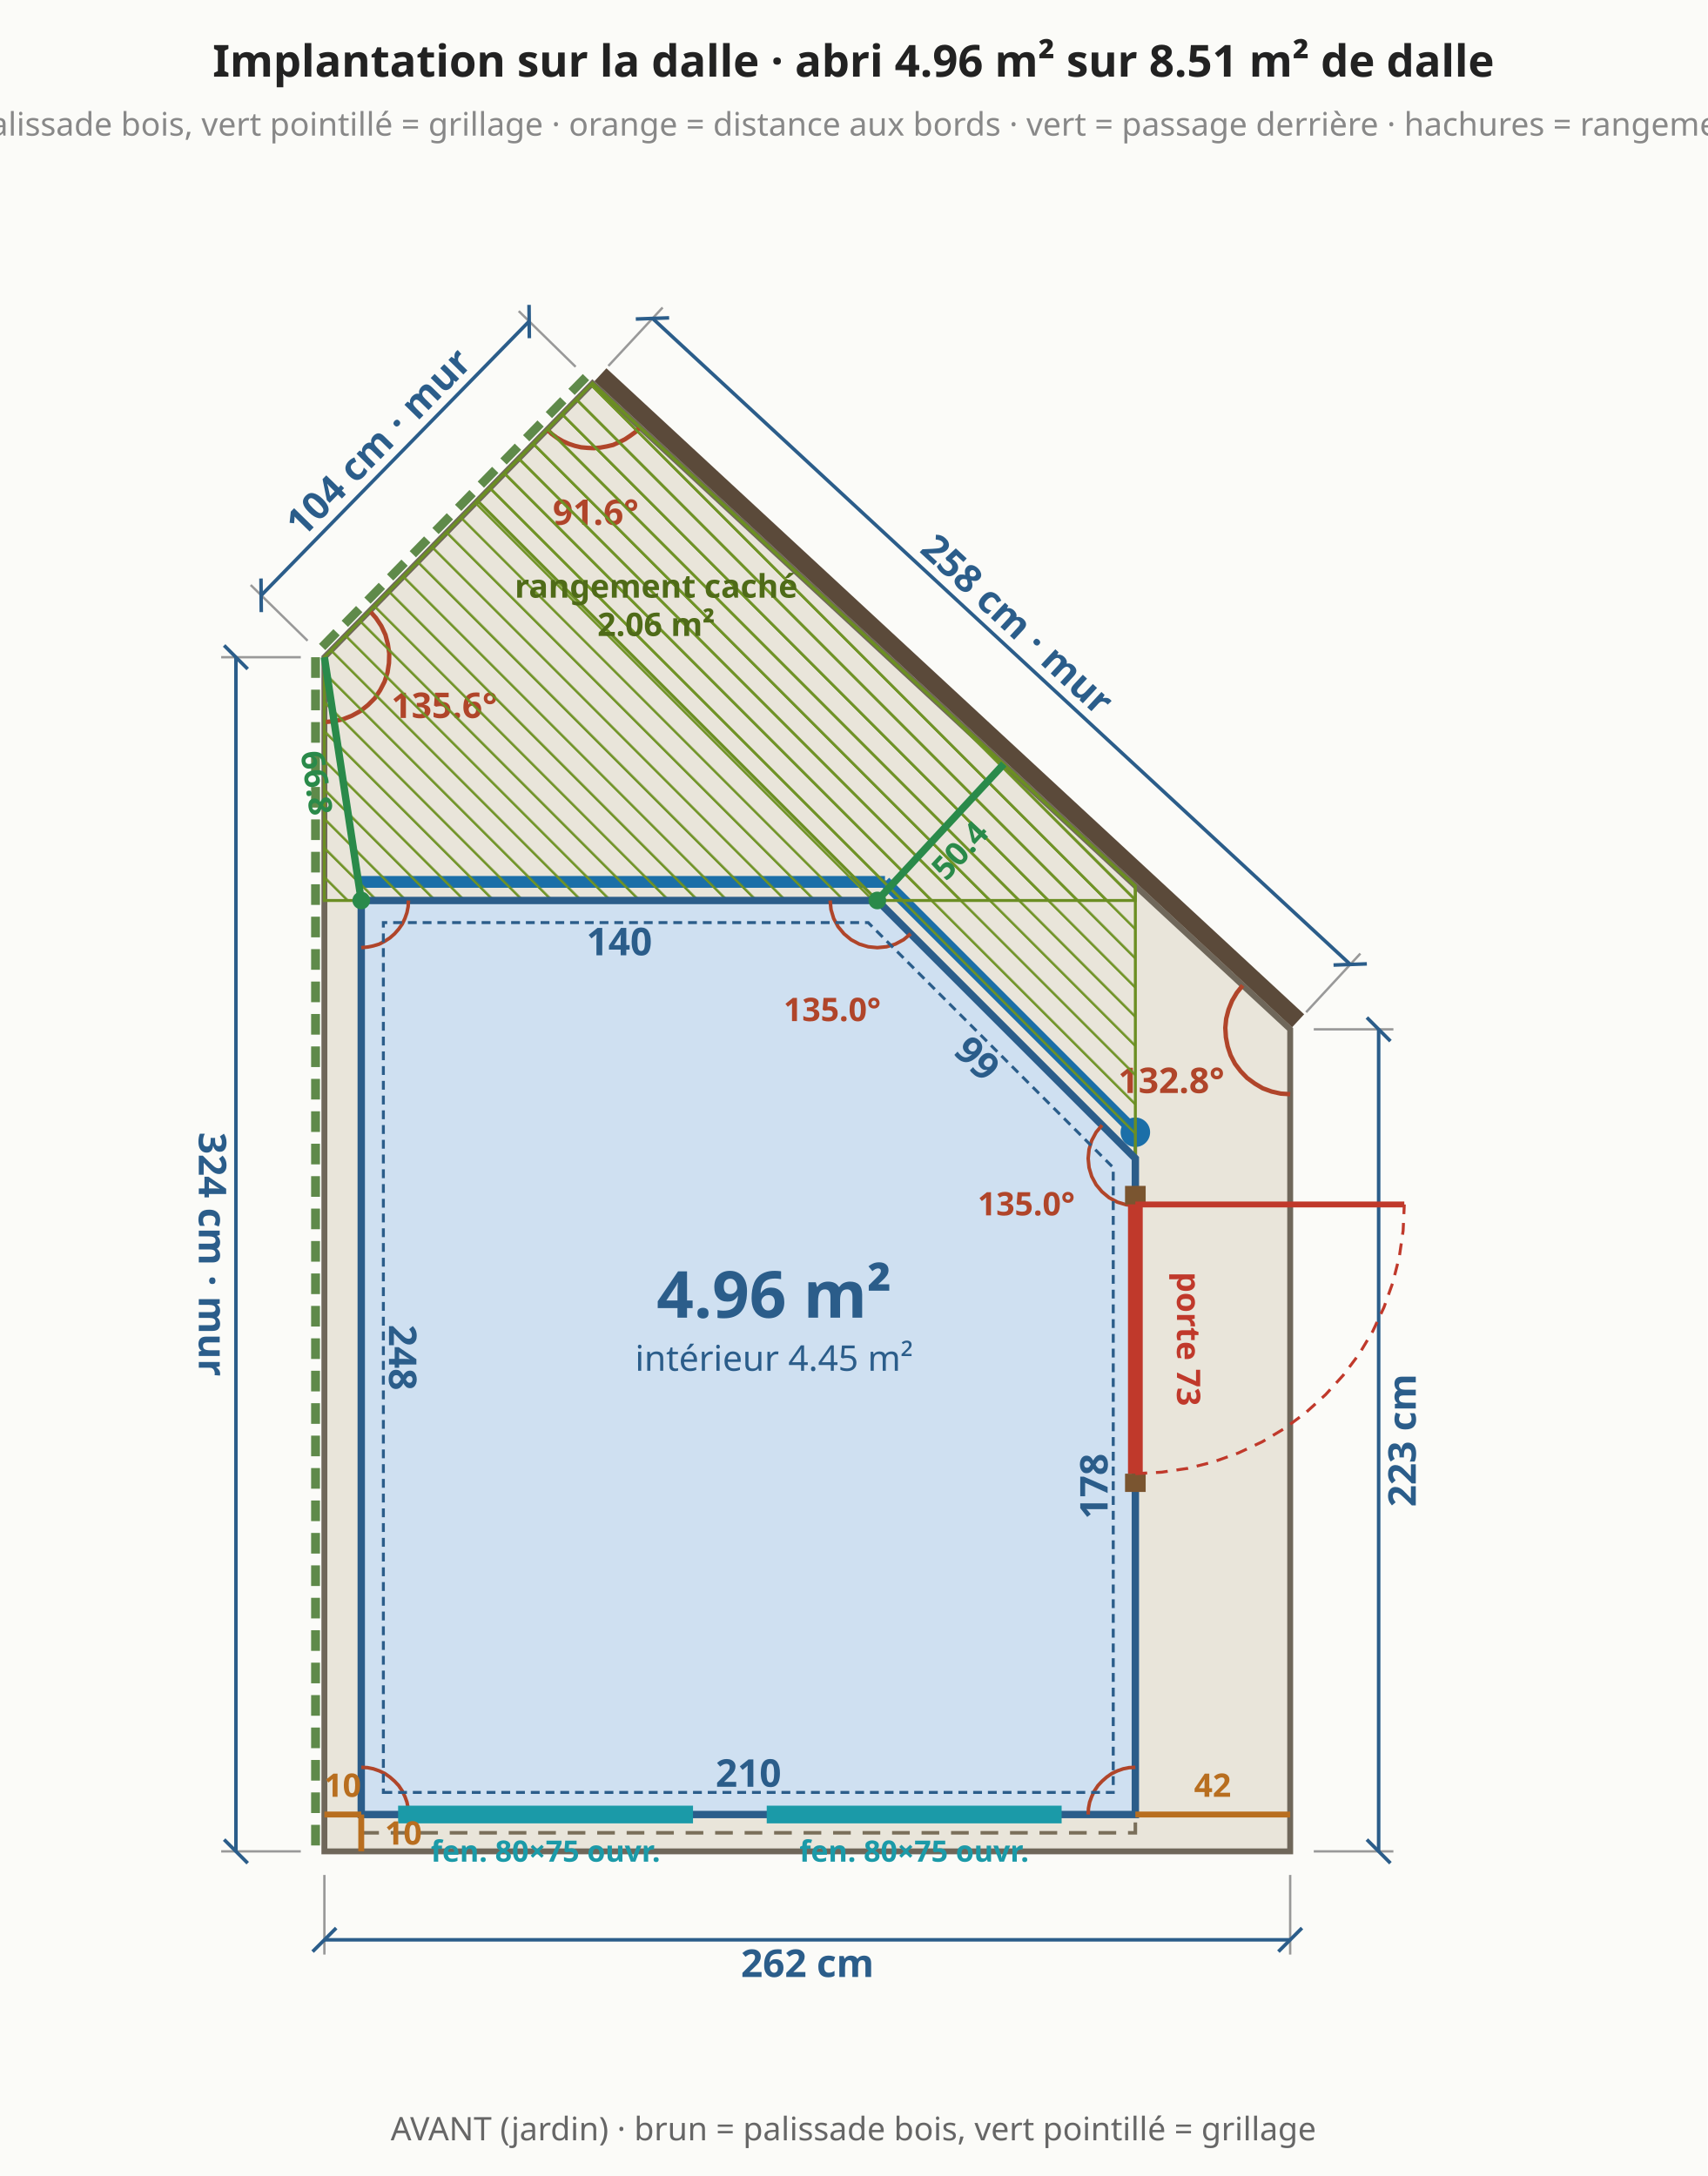
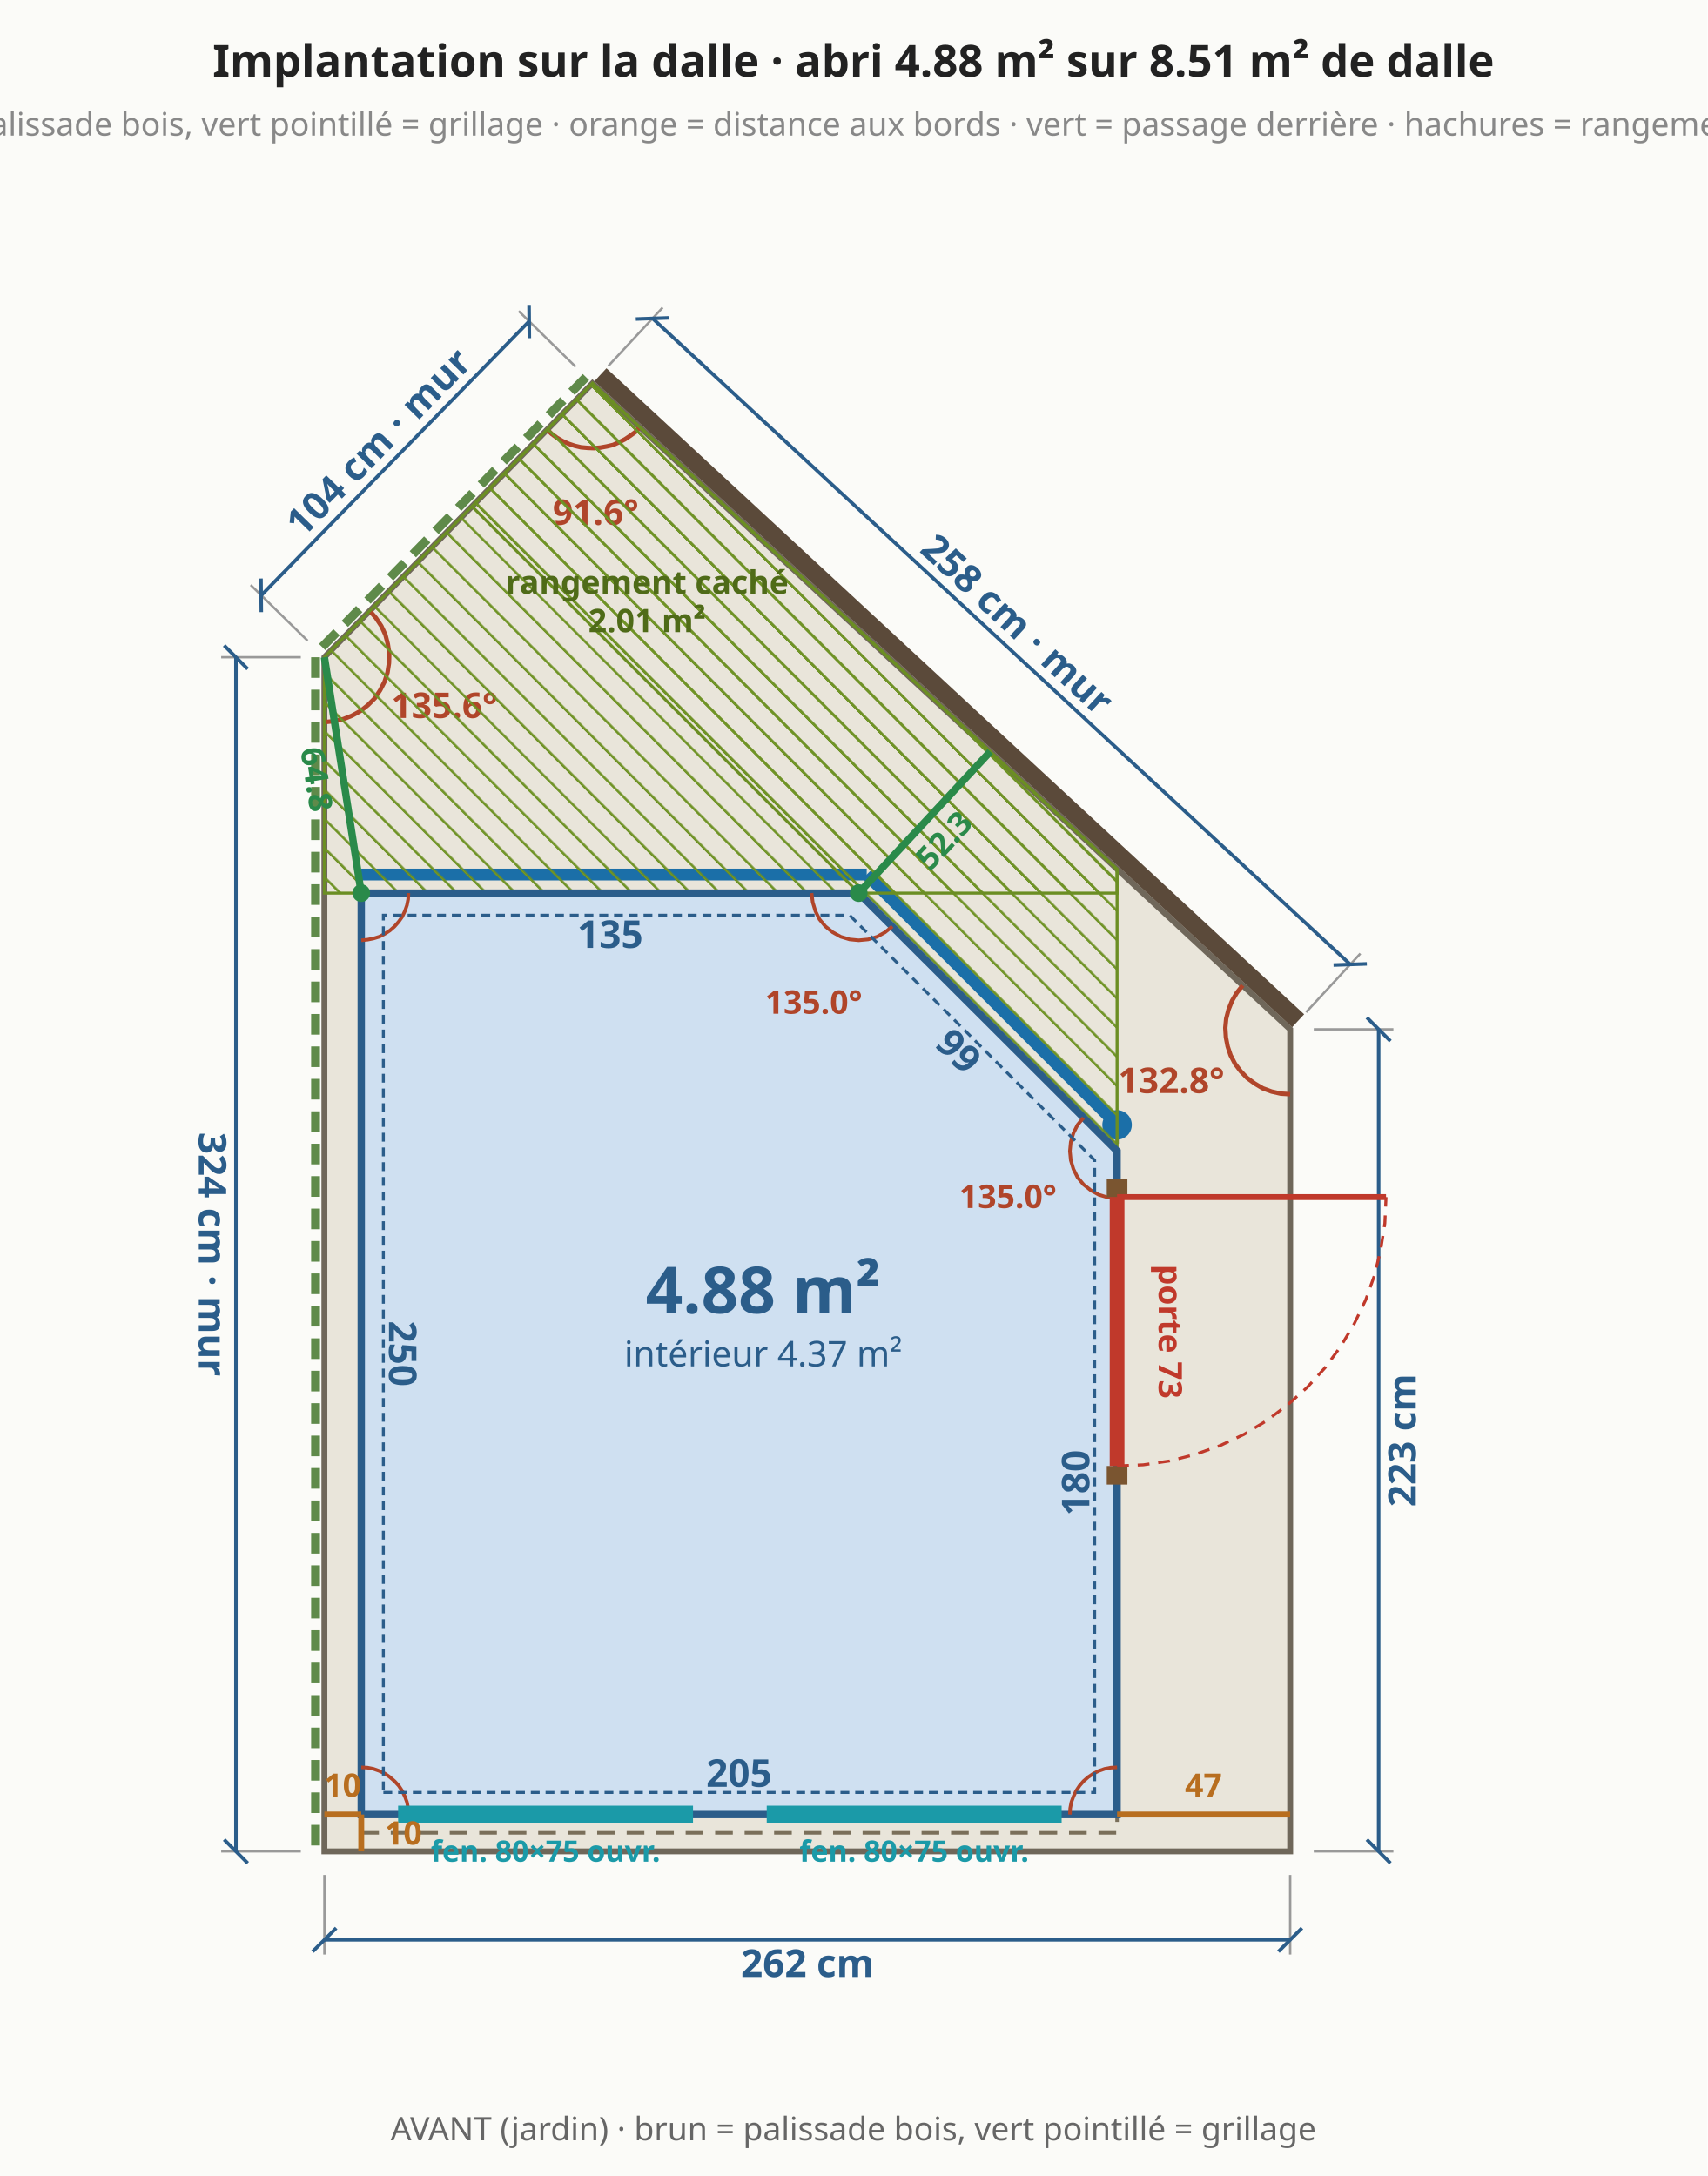
<svg xmlns="http://www.w3.org/2000/svg" viewBox="0 0 579 738" font-family="system-ui,sans-serif" font-size="13">
  <rect width="579" height="738" fill="#fbfbf8" />
  <polygon points="110.0,627.9 437.5,627.9 437.5,349.1 200.9,130.0 110.0,222.9" fill="#e9e5da" stroke="#6f675a" stroke-width="2" />
  <line x1="110.0" y1="635.9" x2="110.0" y2="662.9" stroke="#999" stroke-width="0.8" />
  <line x1="437.5" y1="635.9" x2="437.5" y2="662.9" stroke="#999" stroke-width="0.8" />
  <line x1="110.0" y1="657.9" x2="437.5" y2="657.9" stroke="#2b5d8a" stroke-width="1.2" />
  <line x1="106.0" y1="661.9" x2="114.0" y2="653.9" stroke="#2b5d8a" stroke-width="1.2" />
  <line x1="433.5" y1="661.9" x2="441.5" y2="653.9" stroke="#2b5d8a" stroke-width="1.2" />
  <text x="273.8" y="665.9" text-anchor="middle" dominant-baseline="middle" fill="#2b5d8a" font-size="13" font-weight="bold" transform="rotate(0.0 273.8 665.9)">262 cm</text>
  <line x1="445.5" y1="627.9" x2="472.5" y2="627.9" stroke="#999" stroke-width="0.8" />
  <line x1="445.5" y1="349.1" x2="472.5" y2="349.1" stroke="#999" stroke-width="0.8" />
  <line x1="467.5" y1="627.9" x2="467.5" y2="349.1" stroke="#2b5d8a" stroke-width="1.2" />
  <line x1="471.5" y1="631.9" x2="463.5" y2="623.9" stroke="#2b5d8a" stroke-width="1.2" />
  <line x1="471.5" y1="353.1" x2="463.5" y2="345.1" stroke="#2b5d8a" stroke-width="1.2" />
  <text x="475.5" y="488.5" text-anchor="middle" dominant-baseline="middle" fill="#2b5d8a" font-size="13" font-weight="bold" transform="rotate(-90.0 475.5 488.5)">223 cm</text>
  <line x1="440.2" y1="346.2" x2="203.6" y2="127.1" stroke="#5b4a3a" stroke-width="6" />
  <line x1="442.9" y1="343.3" x2="461.3" y2="323.4" stroke="#999" stroke-width="0.8" />
  <line x1="206.3" y1="124.1" x2="224.7" y2="104.3" stroke="#999" stroke-width="0.8" />
  <line x1="457.9" y1="327.1" x2="221.3" y2="108.0" stroke="#2b5d8a" stroke-width="1.2" />
  <line x1="463.5" y1="326.9" x2="452.2" y2="327.3" stroke="#2b5d8a" stroke-width="1.2" />
  <line x1="226.9" y1="107.8" x2="215.6" y2="108.2" stroke="#2b5d8a" stroke-width="1.2" />
  <text x="345.0" y="211.7" text-anchor="middle" dominant-baseline="middle" fill="#2b5d8a" font-size="13" font-weight="bold" transform="rotate(42.8 345.0 211.7)">258 cm · mur</text>
  <line x1="198.7" y1="127.9" x2="107.9" y2="220.8" stroke="#5f8a4a" stroke-width="3" stroke-dasharray="7 4" />
  <line x1="195.2" y1="124.4" x2="175.9" y2="105.5" stroke="#999" stroke-width="0.8" />
  <line x1="104.3" y1="217.3" x2="85.0" y2="198.4" stroke="#999" stroke-width="0.8" />
  <line x1="179.4" y1="109.0" x2="88.6" y2="201.9" stroke="#2b5d8a" stroke-width="1.2" />
  <line x1="179.4" y1="103.4" x2="179.5" y2="114.7" stroke="#2b5d8a" stroke-width="1.2" />
  <line x1="88.5" y1="196.2" x2="88.6" y2="207.6" stroke="#2b5d8a" stroke-width="1.2" />
  <text x="128.3" y="149.9" text-anchor="middle" dominant-baseline="middle" fill="#2b5d8a" font-size="13" font-weight="bold" transform="rotate(-45.6 128.3 149.9)">104 cm · mur</text>
  <line x1="107.0" y1="222.9" x2="107.0" y2="627.9" stroke="#5f8a4a" stroke-width="3" stroke-dasharray="7 4" />
  <line x1="102.0" y1="222.9" x2="75.0" y2="222.9" stroke="#999" stroke-width="0.8" />
  <line x1="102.0" y1="627.9" x2="75.0" y2="627.9" stroke="#999" stroke-width="0.8" />
  <line x1="80.0" y1="222.9" x2="80.0" y2="627.9" stroke="#2b5d8a" stroke-width="1.2" />
  <line x1="76.0" y1="218.9" x2="84.0" y2="226.9" stroke="#2b5d8a" stroke-width="1.2" />
  <line x1="76.0" y1="623.9" x2="84.0" y2="631.9" stroke="#2b5d8a" stroke-width="1.2" />
  <text x="72.0" y="425.4" text-anchor="middle" dominant-baseline="middle" fill="#2b5d8a" font-size="13" font-weight="bold" transform="rotate(90.0 72.0 425.4)">324 cm · mur</text>
  <polyline points="421.4,334.2 419.4,336.7 417.8,339.4 416.6,342.4 415.8,345.5 415.5,348.6 415.7,351.8 416.3,354.9 417.3,357.9 418.8,360.8 420.7,363.3 422.9,365.6 425.5,367.5 428.2,369.1 431.2,370.2 434.3,370.9 437.5,371.1" fill="none" stroke="#b0452a" stroke-width="1.5" />
  <text x="397.2" y="370.7" text-anchor="middle" fill="#b0452a" font-size="12" font-weight="bold">132.8°</text>
  <polyline points="185.5,145.7 187.1,147.2 188.9,148.5 190.8,149.6 192.8,150.5 194.9,151.2 197.0,151.7 199.2,151.9 201.4,152.0 203.6,151.8 205.8,151.4 207.9,150.9 209.9,150.0 211.9,149.0 213.7,147.8 215.5,146.5 217.0,144.9" fill="none" stroke="#b0452a" stroke-width="1.5" />
  <text x="202.0" y="178.0" text-anchor="middle" fill="#b0452a" font-size="12" font-weight="bold">91.6°</text>
  <polyline points="110.0,244.9 113.2,244.6 116.4,243.9 119.4,242.7 122.3,241.1 124.8,239.1 127.1,236.8 128.9,234.1 130.4,231.2 131.4,228.1 131.9,224.9 132.0,221.6 131.5,218.4 130.7,215.3 129.3,212.3 127.5,209.6 125.4,207.2" fill="none" stroke="#b0452a" stroke-width="1.5" />
  <text x="150.7" y="243.5" text-anchor="middle" fill="#b0452a" font-size="12" font-weight="bold">135.6°</text>
-   <polygon points="122.5,621.6 385.0,621.6 385.0,384.0 300.1,299.1 122.5,299.1" fill="none" stroke="#7a6f5a" stroke-width="1.2" stroke-dasharray="6 4" />
-   <line x1="385.0" y1="384.0" x2="300.1" y2="299.1" stroke="#1b6fa8" stroke-width="4" />
-   <line x1="300.1" y1="299.1" x2="122.5" y2="299.1" stroke="#1b6fa8" stroke-width="4" />
-   <circle cx="385.0" cy="384.0" r="5" fill="#1b6fa8" />
+   <polygon points="122.5,621.6 378.8,621.6 378.8,381.5 293.9,296.6 122.5,296.6" fill="none" stroke="#7a6f5a" stroke-width="1.2" stroke-dasharray="6 4" />
+   <line x1="378.8" y1="381.5" x2="293.9" y2="296.6" stroke="#1b6fa8" stroke-width="4" />
+   <line x1="293.9" y1="296.6" x2="122.5" y2="296.6" stroke="#1b6fa8" stroke-width="4" />
+   <circle cx="378.8" cy="381.5" r="5" fill="#1b6fa8" />
  <defs>
    <pattern id="cache" width="7" height="7" patternUnits="userSpaceOnUse" patternTransform="rotate(-45)">
      <line x1="0" y1="0" x2="0" y2="7" stroke="#6b8e23" stroke-width="1.6" />
    </pattern>
  </defs>
-   <polygon points="385.0,300.5 200.9,130.0 161.9,169.8 385.0,392.9" fill="url(#cache)" stroke="#6b8e23" stroke-width="1" />
-   <polygon points="385.0,300.5 200.9,130.0 110.0,222.9 110.0,305.4 385.0,305.4" fill="url(#cache)" stroke="#6b8e23" stroke-width="1" />
-   <text x="222.5" y="202.7" text-anchor="middle" fill="#4f6b18" font-size="11" font-weight="bold">rangement caché</text>
-   <text x="222.5" y="215.7" text-anchor="middle" fill="#4f6b18" font-size="11" font-weight="bold">2.06 m²</text>
-   <polygon points="122.5,615.4 385.0,615.4 385.0,392.9 297.5,305.4 122.5,305.4" fill="#cfe0f1" stroke="#2b5d8a" stroke-width="2.5" />
-   <text x="253.8" y="601.4" text-anchor="middle" dominant-baseline="middle" fill="#2b5d8a" font-size="13" font-weight="bold" transform="rotate(0.0 253.8 601.4)">210</text>
-   <text x="371.0" y="504.1" text-anchor="middle" dominant-baseline="middle" fill="#2b5d8a" font-size="13" font-weight="bold" transform="rotate(-90.0 371.0 504.1)">178</text>
-   <text x="331.4" y="359.0" text-anchor="middle" dominant-baseline="middle" fill="#2b5d8a" font-size="13" font-weight="bold" transform="rotate(45.0 331.4 359.0)">99</text>
-   <text x="210.0" y="319.4" text-anchor="middle" dominant-baseline="middle" fill="#2b5d8a" font-size="13" font-weight="bold" transform="rotate(0.0 210.0 319.4)">140</text>
-   <text x="136.5" y="460.4" text-anchor="middle" dominant-baseline="middle" fill="#2b5d8a" font-size="13" font-weight="bold" transform="rotate(90.0 136.5 460.4)">248</text>
+   <polygon points="378.8,294.8 200.9,130.0 160.1,171.8 378.8,390.4" fill="url(#cache)" stroke="#6b8e23" stroke-width="1" />
+   <polygon points="378.8,294.8 200.9,130.0 110.0,222.9 110.0,302.9 378.8,302.9" fill="url(#cache)" stroke="#6b8e23" stroke-width="1" />
+   <text x="219.4" y="201.4" text-anchor="middle" fill="#4f6b18" font-size="11" font-weight="bold">rangement caché</text>
+   <text x="219.4" y="214.4" text-anchor="middle" fill="#4f6b18" font-size="11" font-weight="bold">2.01 m²</text>
+   <polygon points="122.5,615.4 378.8,615.4 378.8,390.4 291.2,302.9 122.5,302.9" fill="#cfe0f1" stroke="#2b5d8a" stroke-width="2.5" />
+   <text x="250.6" y="601.4" text-anchor="middle" dominant-baseline="middle" fill="#2b5d8a" font-size="13" font-weight="bold" transform="rotate(0.0 250.6 601.4)">205</text>
+   <text x="364.8" y="502.9" text-anchor="middle" dominant-baseline="middle" fill="#2b5d8a" font-size="13" font-weight="bold" transform="rotate(-90.0 364.8 502.9)">180</text>
+   <text x="325.1" y="356.5" text-anchor="middle" dominant-baseline="middle" fill="#2b5d8a" font-size="13" font-weight="bold" transform="rotate(45.0 325.1 356.5)">99</text>
+   <text x="206.9" y="316.9" text-anchor="middle" dominant-baseline="middle" fill="#2b5d8a" font-size="13" font-weight="bold" transform="rotate(0.0 206.9 316.9)">135</text>
+   <text x="136.5" y="459.1" text-anchor="middle" dominant-baseline="middle" fill="#2b5d8a" font-size="13" font-weight="bold" transform="rotate(90.0 136.5 459.1)">250</text>
  <polyline points="138.5,615.4 138.4,613.3 138.0,611.2 137.3,609.3 136.4,607.4 135.2,605.6 133.8,604.1 132.2,602.7 130.5,601.5 128.6,600.6 126.6,599.9 124.6,599.5 122.5,599.4" fill="none" stroke="#b0452a" stroke-width="1.2" />
-   <polyline points="385.0,599.4 382.9,599.5 380.9,599.9 378.9,600.6 377.0,601.5 375.3,602.7 373.7,604.1 372.3,605.6 371.1,607.4 370.2,609.3 369.5,611.2 369.1,613.3 369.0,615.4" fill="none" stroke="#b0452a" stroke-width="1.2" />
-   <polyline points="373.7,381.6 371.7,384.0 370.2,386.8 369.3,389.8 369.0,392.9 369.3,396.0 370.2,399.0 371.7,401.8 373.7,404.2 376.1,406.2 378.9,407.7 381.9,408.6 385.0,408.9" fill="none" stroke="#b0452a" stroke-width="1.2" />
-   <text x="348.0" y="412.2" text-anchor="middle" fill="#b0452a" font-size="11" font-weight="bold">135.0°</text>
-   <polyline points="281.5,305.4 281.8,308.5 282.7,311.5 284.2,314.3 286.2,316.7 288.6,318.7 291.4,320.2 294.4,321.1 297.5,321.4 300.6,321.1 303.6,320.2 306.4,318.7 308.8,316.7" fill="none" stroke="#b0452a" stroke-width="1.2" />
-   <text x="282.2" y="346.3" text-anchor="middle" fill="#b0452a" font-size="11" font-weight="bold">135.0°</text>
-   <polyline points="122.5,321.4 124.6,321.2 126.6,320.8 128.6,320.2 130.5,319.2 132.2,318.1 133.8,316.7 135.2,315.1 136.4,313.4 137.3,311.5 138.0,309.5 138.4,307.5 138.5,305.4" fill="none" stroke="#b0452a" stroke-width="1.2" />
+   <polyline points="378.8,599.4 376.7,599.5 374.6,599.9 372.6,600.6 370.8,601.5 369.0,602.7 367.4,604.1 366.1,605.6 364.9,607.4 364.0,609.3 363.3,611.2 362.9,613.3 362.8,615.4" fill="none" stroke="#b0452a" stroke-width="1.2" />
+   <polyline points="367.4,379.1 365.4,381.5 364.0,384.3 363.1,387.3 362.8,390.4 363.1,393.5 364.0,396.5 365.4,399.3 367.4,401.7 369.9,403.7 372.6,405.2 375.6,406.1 378.8,406.4" fill="none" stroke="#b0452a" stroke-width="1.2" />
+   <text x="341.8" y="409.7" text-anchor="middle" fill="#b0452a" font-size="11" font-weight="bold">135.0°</text>
+   <polyline points="275.2,302.9 275.6,306.0 276.5,309.0 277.9,311.8 279.9,314.2 282.4,316.2 285.1,317.7 288.1,318.6 291.2,318.9 294.4,318.6 297.4,317.7 300.1,316.2 302.6,314.2" fill="none" stroke="#b0452a" stroke-width="1.2" />
+   <text x="275.9" y="343.8" text-anchor="middle" fill="#b0452a" font-size="11" font-weight="bold">135.0°</text>
+   <polyline points="122.5,318.9 124.6,318.7 126.6,318.3 128.6,317.7 130.5,316.7 132.2,315.6 133.8,314.2 135.2,312.6 136.4,310.9 137.3,309.0 138.0,307.0 138.4,305.0 138.5,302.9" fill="none" stroke="#b0452a" stroke-width="1.2" />
  <line x1="135.0" y1="615.4" x2="235.0" y2="615.4" stroke="#1b9aa8" stroke-width="6" />
  <text x="185.0" y="631.4" text-anchor="middle" fill="#1b9aa8" font-size="10" font-weight="bold">fen. 80×75 ouvr.</text>
  <line x1="260.0" y1="615.4" x2="360.0" y2="615.4" stroke="#1b9aa8" stroke-width="6" />
  <text x="310.0" y="631.4" text-anchor="middle" fill="#1b9aa8" font-size="10" font-weight="bold">fen. 80×75 ouvr.</text>
-   <line x1="385.0" y1="506.0" x2="385.0" y2="499.8" stroke="#7a5530" stroke-width="7" />
-   <line x1="385.0" y1="408.5" x2="385.0" y2="402.2" stroke="#7a5530" stroke-width="7" />
-   <line x1="385.0" y1="499.8" x2="385.0" y2="408.5" stroke="#c0392b" stroke-width="5" />
-   <line x1="385.0" y1="408.5" x2="476.2" y2="408.5" stroke="#c0392b" stroke-width="2" />
-   <polyline points="385.0,499.8 393.9,499.3 402.8,498.0 411.5,495.8 419.9,492.8 428.0,489.0 435.7,484.4 442.9,479.0 449.5,473.0 455.5,466.4 460.9,459.2 465.5,451.5 469.3,443.4 472.3,435.0 474.5,426.3 475.8,417.4 476.2,408.5" fill="none" stroke="#c0392b" stroke-width="1" stroke-dasharray="4 3" />
-   <text x="403.0" y="454.1" text-anchor="middle" dominant-baseline="middle" fill="#c0392b" font-size="11" font-weight="bold" transform="rotate(90.0 403.0 454.1)">porte 73</text>
-   <line x1="297.5" y1="305.4" x2="340.4" y2="259.1" stroke="#2a8a4a" stroke-width="2.5" />
-   <circle cx="297.5" cy="305.4" r="3" fill="#2a8a4a" />
-   <text x="325.5" y="288.4" text-anchor="middle" dominant-baseline="middle" fill="#2a8a4a" font-size="11" font-weight="bold" transform="rotate(-47.2 325.5 288.4)">50.4</text>
-   <line x1="122.5" y1="305.4" x2="110.0" y2="222.9" stroke="#2a8a4a" stroke-width="2.5" />
-   <circle cx="122.5" cy="305.4" r="3" fill="#2a8a4a" />
-   <text x="107.4" y="265.5" text-anchor="middle" dominant-baseline="middle" fill="#2a8a4a" font-size="11" font-weight="bold" transform="rotate(81.4 107.4 265.5)">66.8</text>
-   <text x="262.5" y="446.9" text-anchor="middle" fill="#2b5d8a" font-size="22" font-weight="bold">4.96 m²</text>
-   <text x="262.5" y="464.9" text-anchor="middle" fill="#2b5d8a" font-size="12" font-weight="normal">intérieur 4.45 m²</text>
-   <polygon points="130.0,607.9 377.5,607.9 377.5,396.0 294.4,312.9 130.0,312.9" fill="none" stroke="#2b5d8a" stroke-width="1" stroke-dasharray="3 2" />
+   <line x1="378.8" y1="503.5" x2="378.8" y2="497.2" stroke="#7a5530" stroke-width="7" />
+   <line x1="378.8" y1="406.0" x2="378.8" y2="399.8" stroke="#7a5530" stroke-width="7" />
+   <line x1="378.8" y1="497.2" x2="378.8" y2="406.0" stroke="#c0392b" stroke-width="5" />
+   <line x1="378.8" y1="406.0" x2="470.0" y2="406.0" stroke="#c0392b" stroke-width="2" />
+   <polyline points="378.8,497.2 387.7,496.8 396.6,495.5 405.2,493.3 413.7,490.3 421.8,486.5 429.4,481.9 436.6,476.5 443.3,470.5 449.3,463.9 454.6,456.7 459.2,449.0 463.1,440.9 466.1,432.5 468.2,423.8 469.6,414.9 470.0,406.0" fill="none" stroke="#c0392b" stroke-width="1" stroke-dasharray="4 3" />
+   <text x="396.8" y="451.6" text-anchor="middle" dominant-baseline="middle" fill="#c0392b" font-size="11" font-weight="bold" transform="rotate(90.0 396.8 451.6)">porte 73</text>
+   <line x1="291.2" y1="302.9" x2="335.8" y2="254.9" stroke="#2a8a4a" stroke-width="2.5" />
+   <circle cx="291.2" cy="302.9" r="3" fill="#2a8a4a" />
+   <text x="320.1" y="285.0" text-anchor="middle" dominant-baseline="middle" fill="#2a8a4a" font-size="11" font-weight="bold" transform="rotate(-47.2 320.1 285.0)">52.3</text>
+   <line x1="122.5" y1="302.9" x2="110.0" y2="222.9" stroke="#2a8a4a" stroke-width="2.5" />
+   <circle cx="122.5" cy="302.9" r="3" fill="#2a8a4a" />
+   <text x="107.4" y="264.3" text-anchor="middle" dominant-baseline="middle" fill="#2a8a4a" font-size="11" font-weight="bold" transform="rotate(81.1 107.4 264.3)">64.8</text>
+   <text x="258.8" y="445.4" text-anchor="middle" fill="#2b5d8a" font-size="22" font-weight="bold">4.88 m²</text>
+   <text x="258.8" y="463.4" text-anchor="middle" fill="#2b5d8a" font-size="12" font-weight="normal">intérieur 4.37 m²</text>
+   <polygon points="130.0,607.9 371.2,607.9 371.2,393.5 288.1,310.4 130.0,310.4" fill="none" stroke="#2b5d8a" stroke-width="1" stroke-dasharray="3 2" />
  <line x1="122.5" y1="615.4" x2="122.5" y2="627.9" stroke="#b86e1f" stroke-width="2" />
  <text x="130.5" y="625.6" text-anchor="start" fill="#b86e1f" font-size="11" font-weight="bold">10</text>
-   <line x1="385.0" y1="615.4" x2="437.5" y2="615.4" stroke="#b86e1f" stroke-width="2" />
-   <text x="411.2" y="609.4" text-anchor="middle" fill="#b86e1f" font-size="11" font-weight="bold">42</text>
+   <line x1="378.8" y1="615.4" x2="437.5" y2="615.4" stroke="#b86e1f" stroke-width="2" />
+   <text x="408.1" y="609.4" text-anchor="middle" fill="#b86e1f" font-size="11" font-weight="bold">47</text>
  <line x1="122.5" y1="615.4" x2="110.0" y2="615.4" stroke="#b86e1f" stroke-width="2" />
  <text x="116.2" y="609.4" text-anchor="middle" fill="#b86e1f" font-size="11" font-weight="bold">10</text>
-   <text x="289.4" y="26.0" text-anchor="middle" fill="#222" font-size="15" font-weight="bold">Implantation sur la dalle · abri 4.96 m² sur 8.51 m² de dalle</text>
+   <text x="289.4" y="26.0" text-anchor="middle" fill="#222" font-size="15" font-weight="bold">Implantation sur la dalle · abri 4.88 m² sur 8.51 m² de dalle</text>
  <text x="289.4" y="46.0" text-anchor="middle" fill="#888" font-size="11" font-weight="normal">brun = palissade bois, vert pointillé = grillage · orange = distance aux bords · vert = passage derrière · hachures = rangement caché</text>
  <text x="289.4" y="725.9" text-anchor="middle" fill="#666" font-size="11" font-weight="normal">AVANT (jardin) · brun = palissade bois, vert pointillé = grillage</text>
</svg>
